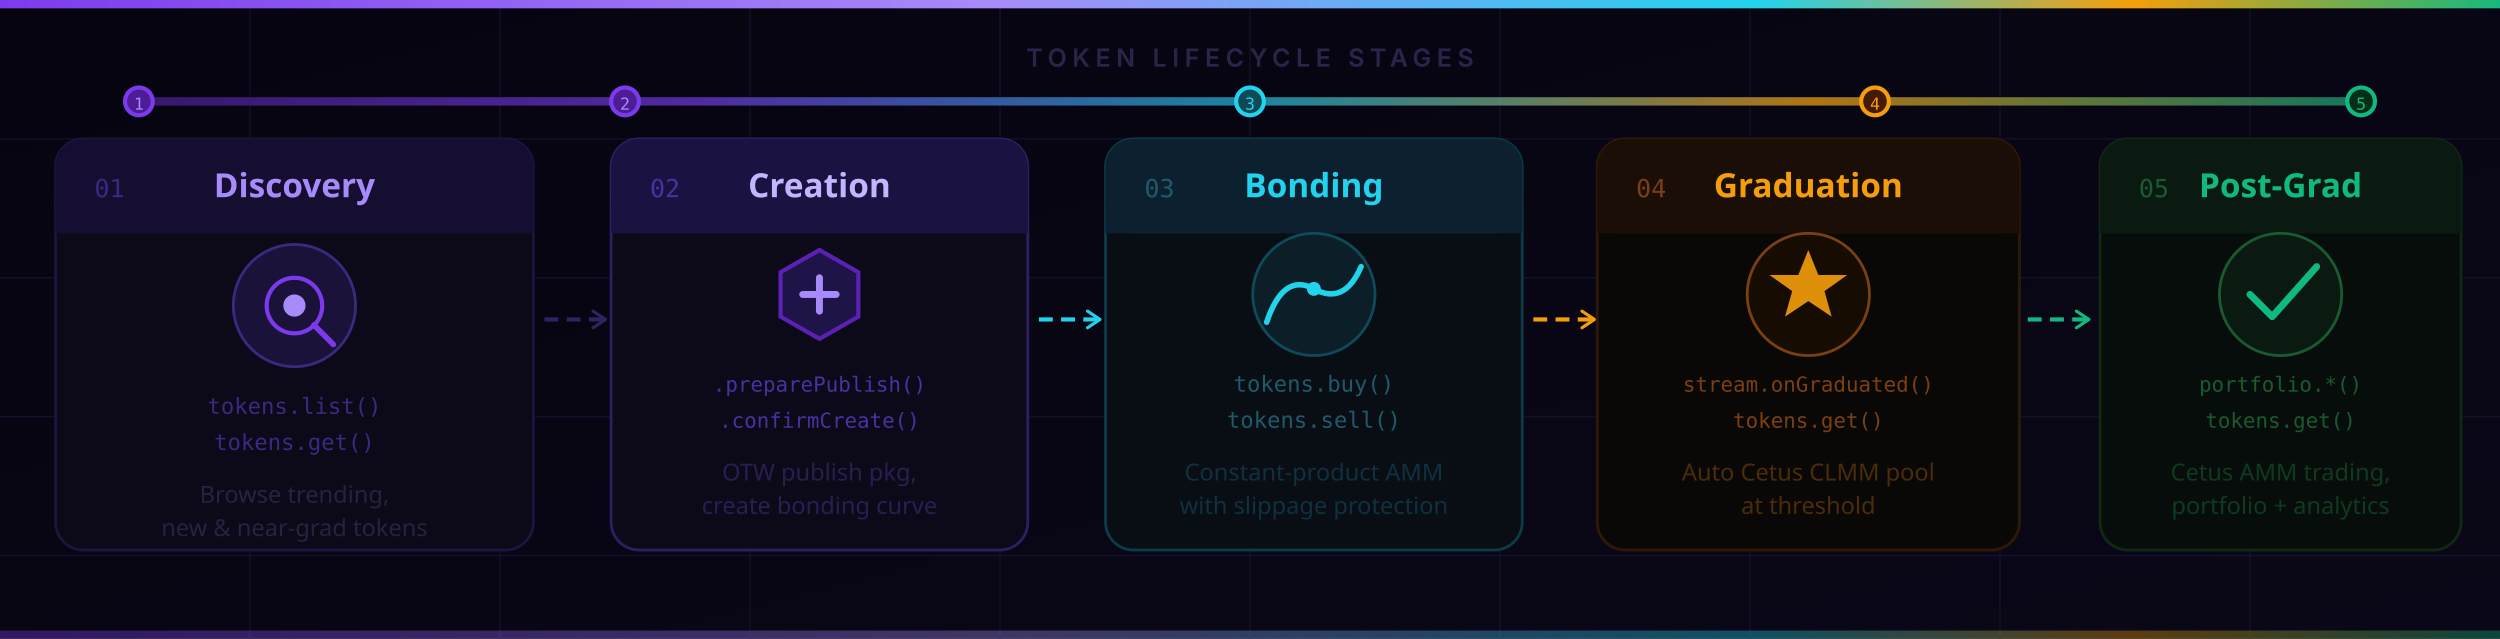
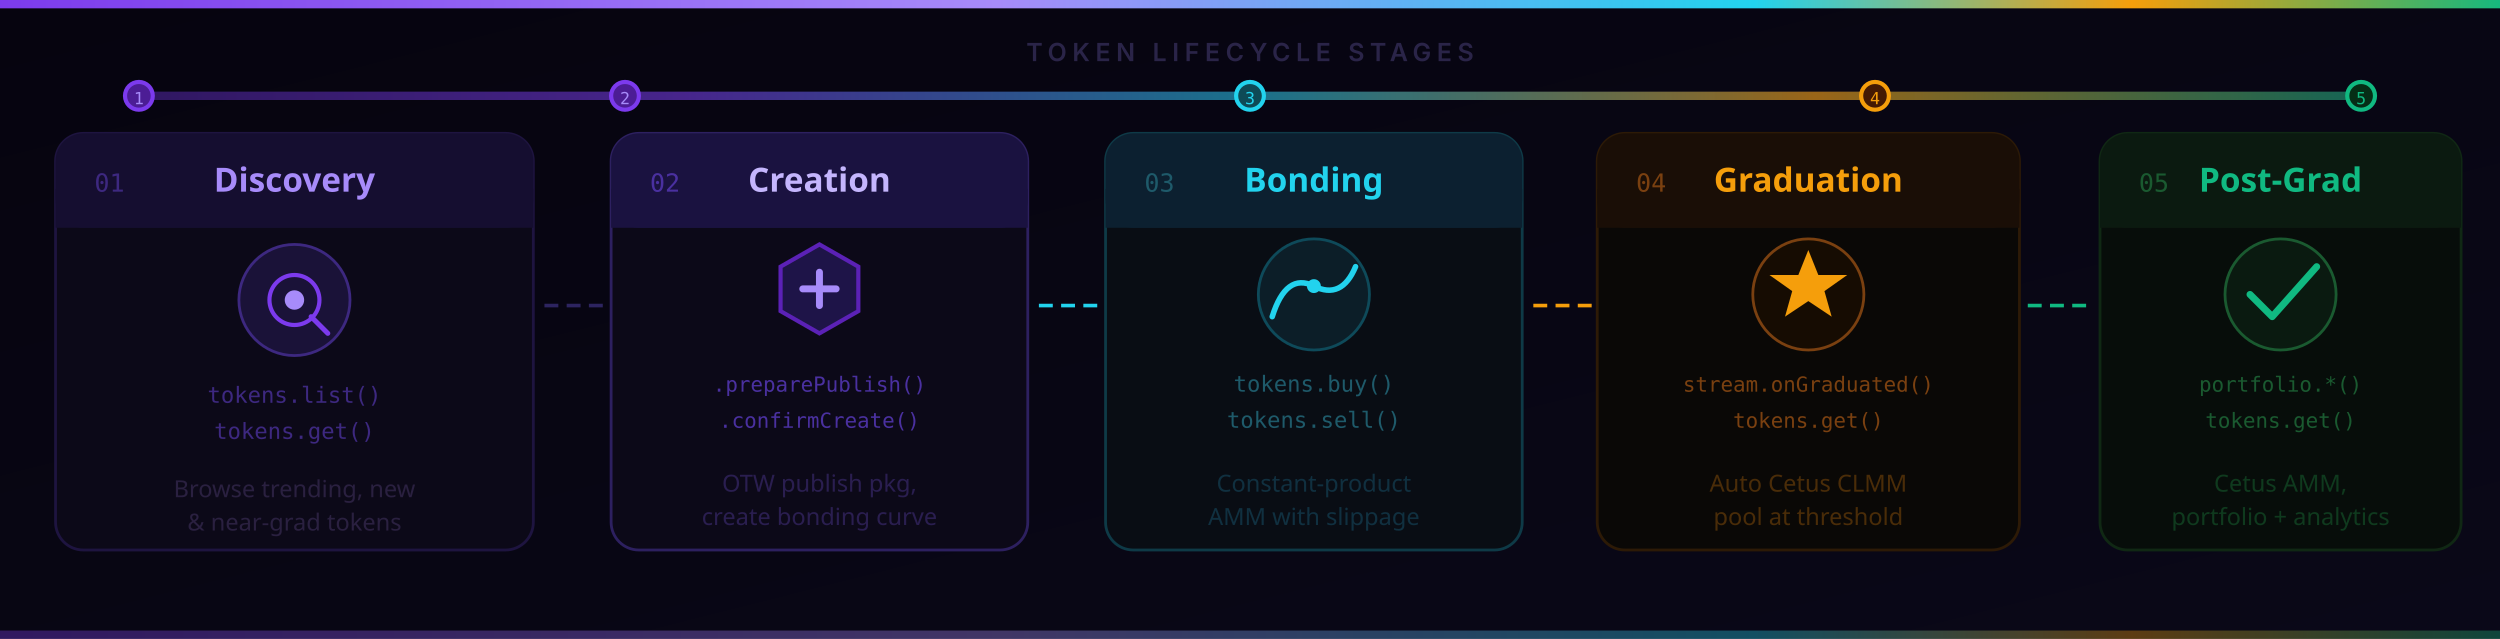
<svg xmlns="http://www.w3.org/2000/svg" width="900" height="230" viewBox="0 0 900 230">
  <defs>
    <linearGradient id="bg" x1="0%" y1="0%" x2="100%" y2="100%">
      <stop offset="0%" stop-color="#06040F" />
      <stop offset="100%" stop-color="#0A0818" />
    </linearGradient>
-     <linearGradient id="top-bar" x1="0%" y1="0%" x2="100%" y2="0%">
+     <linearGradient id="bar" x1="0%" y1="0%" x2="100%" y2="0%">
      <stop offset="0%" stop-color="#7C3AED" />
      <stop offset="40%" stop-color="#A78BFA" />
      <stop offset="70%" stop-color="#22D3EE" />
      <stop offset="85%" stop-color="#F59E0B" />
      <stop offset="100%" stop-color="#10B981" />
    </linearGradient>
-     <linearGradient id="progress-bar" x1="0%" y1="0%" x2="100%" y2="0%">
-       <stop offset="0%" stop-color="#4C1D95" stop-opacity="0.6" />
-       <stop offset="25%" stop-color="#7C3AED" stop-opacity="0.6" />
-       <stop offset="50%" stop-color="#22D3EE" stop-opacity="0.6" />
-       <stop offset="75%" stop-color="#F59E0B" stop-opacity="0.7" />
-       <stop offset="100%" stop-color="#10B981" stop-opacity="0.6" />
+     <linearGradient id="pbar" x1="0%" y1="0%" x2="100%" y2="0%">
+       <stop offset="0%" stop-color="#4C1D95" stop-opacity="0.5" />
+       <stop offset="25%" stop-color="#7C3AED" stop-opacity="0.5" />
+       <stop offset="50%" stop-color="#22D3EE" stop-opacity="0.5" />
+       <stop offset="75%" stop-color="#F59E0B" stop-opacity="0.6" />
+       <stop offset="100%" stop-color="#10B981" stop-opacity="0.5" />
    </linearGradient>
-     <marker id="arr" viewBox="0 0 10 10" refX="8" refY="5" markerWidth="5" markerHeight="5" orient="auto-start-reverse">
-       <path d="M2 1L8 5L2 9" fill="none" stroke="context-stroke" stroke-width="1.5" stroke-linecap="round" stroke-linejoin="round" />
+     <marker id="arr" viewBox="0 0 10 10" refX="8" refY="5" markerWidth="5" markerHeight="5" orient="auto">
+       <path d="M2,1 L8,5 L2,9" fill="none" stroke="currentColor" stroke-width="1.3" />
    </marker>
  </defs>
  <style>
-     @keyframes reveal { 0%,100%{opacity:.7} 50%{opacity:1} }
-     .s1{animation:reveal 4s ease-in-out 0s infinite}
-     .s2{animation:reveal 4s ease-in-out .8s infinite}
-     .s3{animation:reveal 4s ease-in-out 1.6s infinite}
-     .s4{animation:reveal 4s ease-in-out 2.4s infinite}
-     .s5{animation:reveal 4s ease-in-out 3.2s infinite}
-     @keyframes flow-right { to{stroke-dashoffset:-14} }
-     .flow { stroke-dasharray:5 3; animation:flow-right 1.3s linear infinite; }
+     
+     @keyframes rv{0%,100%{opacity:.6}50%{opacity:1}}
+     @keyframes fd{to{stroke-dashoffset:-14}}
+     .s1{animation:rv 4s ease-in-out 0s infinite}
+     .s2{animation:rv 4s ease-in-out .8s infinite}
+     .s3{animation:rv 4s ease-in-out 1.6s infinite}
+     .s4{animation:rv 4s ease-in-out 2.4s infinite}
+     .s5{animation:rv 4s ease-in-out 3.2s infinite}
+     .fl{stroke-dasharray:5 3;animation:fd 1.3s linear infinite}
+     
  </style>
  <rect width="900" height="230" fill="url(#bg)" />
-   <g stroke="#12102A" stroke-width="0.5">
-     <line x1="0" y1="50" x2="900" y2="50" />
-     <line x1="0" y1="100" x2="900" y2="100" />
-     <line x1="0" y1="150" x2="900" y2="150" />
-     <line x1="0" y1="200" x2="900" y2="200" />
-     <line x1="90" y1="0" x2="90" y2="230" />
-     <line x1="180" y1="0" x2="180" y2="230" />
-     <line x1="270" y1="0" x2="270" y2="230" />
-     <line x1="360" y1="0" x2="360" y2="230" />
-     <line x1="450" y1="0" x2="450" y2="230" />
-     <line x1="540" y1="0" x2="540" y2="230" />
-     <line x1="630" y1="0" x2="630" y2="230" />
-     <line x1="720" y1="0" x2="720" y2="230" />
-     <line x1="810" y1="0" x2="810" y2="230" />
-   </g>
-   <rect x="0" y="0" width="900" height="3" fill="url(#top-bar)" />
-   <text x="450" y="24" font-family="-apple-system,BlinkMacSystemFont,system-ui,sans-serif" font-size="9" font-weight="600" text-anchor="middle" fill="#2A2448" letter-spacing="2">
-     TOKEN LIFECYCLE STAGES
-   </text>
-   <rect x="50" y="35" width="800" height="3" rx="1.5" fill="#12102A" />
-   <rect x="50" y="35" width="800" height="3" rx="1.5" fill="url(#progress-bar)" />
-   <line x1="196" y1="115" x2="218" y2="115" stroke="#2D2460" stroke-width="1.5" marker-end="url(#arr)" class="flow" />
-   <line x1="374" y1="115" x2="396" y2="115" stroke="#22D3EE" stroke-width="1.5" marker-end="url(#arr)" class="flow" />
-   <line x1="552" y1="115" x2="574" y2="115" stroke="#F59E0B" stroke-width="1.5" marker-end="url(#arr)" class="flow" />
-   <line x1="730" y1="115" x2="752" y2="115" stroke="#10B981" stroke-width="1.5" marker-end="url(#arr)" class="flow" />
+   <rect x="0" y="0" width="900" height="3" fill="url(#bar)" />
+   <text x="450" y="22" font-family="-apple-system,BlinkMacSystemFont,system-ui,sans-serif" font-size="9" font-weight="600" text-anchor="middle" fill="#2A2448" letter-spacing="2">TOKEN LIFECYCLE STAGES</text>
+   <rect x="50" y="33" width="800" height="3" rx="1.5" fill="#12102A" />
+   <rect x="50" y="33" width="800" height="3" rx="1.5" fill="url(#pbar)" />
+   <line x1="196" y1="110" x2="218" y2="110" stroke="#2D2460" stroke-width="1.3" class="fl" />
+   <line x1="374" y1="110" x2="396" y2="110" stroke="#22D3EE" stroke-width="1.3" class="fl" />
+   <line x1="552" y1="110" x2="574" y2="110" stroke="#F59E0B" stroke-width="1.3" class="fl" />
+   <line x1="730" y1="110" x2="752" y2="110" stroke="#10B981" stroke-width="1.3" class="fl" />
  <g class="s1">
-     <circle cx="50" cy="36.5" r="5" fill="#4C1D95" stroke="#7C3AED" stroke-width="1.5" />
-     <text x="50" y="39.5" font-family="monospace" font-size="6" text-anchor="middle" fill="#A78BFA">1</text>
-     <rect x="20" y="50" width="172" height="148" rx="10" fill="#0C0918" stroke="#1E1440" stroke-width="1" />
-     <rect x="20" y="50" width="172" height="34" rx="10" fill="#150E30" />
-     <rect x="20" y="70" width="172" height="14" fill="#150E30" />
-     <text x="34" y="71" font-family="'SF Mono',monospace" font-size="9" fill="#3D2880">01</text>
-     <text x="106" y="71" font-family="system-ui,sans-serif" font-size="12" font-weight="700" text-anchor="middle" fill="#A78BFA">Discovery</text>
-     <circle cx="106" cy="110" r="22" fill="#1A1238" stroke="#3D2880" stroke-width="1" />
-     <circle cx="106" cy="110" r="10" fill="none" stroke="#7C3AED" stroke-width="1.5" />
-     <circle cx="106" cy="110" r="4" fill="#A78BFA" />
-     <line x1="113" y1="117" x2="120" y2="124" stroke="#7C3AED" stroke-width="2" stroke-linecap="round" />
-     <text x="106" y="149" font-family="'SF Mono',monospace" font-size="8" text-anchor="middle" fill="#3D2880">
-       tokens.list()
-     </text>
-     <text x="106" y="162" font-family="'SF Mono',monospace" font-size="8" text-anchor="middle" fill="#3D2880">
-       tokens.get()
-     </text>
-     <text x="106" y="181" font-family="system-ui" font-size="8.5" text-anchor="middle" fill="#2A2040">
-       Browse trending,
-     </text>
-     <text x="106" y="193" font-family="system-ui" font-size="8.5" text-anchor="middle" fill="#2A2040">
-       new &amp; near-grad tokens
-     </text>
+     <circle cx="50" cy="34.5" r="5" fill="#4C1D95" stroke="#7C3AED" stroke-width="1.5" />
+     <text x="50" y="37.5" font-family="monospace" font-size="6" text-anchor="middle" fill="#A78BFA">1</text>
+     <rect x="20" y="48" width="172" height="150" rx="10" fill="#0C0918" stroke="#1E1440" stroke-width="1" />
+     <rect x="20" y="48" width="172" height="34" rx="10" fill="#150E30" />
+     <rect x="20" y="68" width="172" height="14" fill="#150E30" />
+     <text x="34" y="69" font-family="'SF Mono',monospace" font-size="9" fill="#3D2880">01</text>
+     <text x="106" y="69" font-family="system-ui,sans-serif" font-size="12" font-weight="700" text-anchor="middle" fill="#A78BFA">Discovery</text>
+     <circle cx="106" cy="108" r="20" fill="#1A1238" stroke="#3D2880" stroke-width="1" />
+     <circle cx="106" cy="108" r="9" fill="none" stroke="#7C3AED" stroke-width="1.5" />
+     <circle cx="106" cy="108" r="3.5" fill="#A78BFA" />
+     <line x1="112" y1="114" x2="118" y2="120" stroke="#7C3AED" stroke-width="1.8" stroke-linecap="round" />
+     <text x="106" y="145" font-family="'SF Mono',monospace" font-size="8" text-anchor="middle" fill="#3D2880">tokens.list()</text>
+     <text x="106" y="158" font-family="'SF Mono',monospace" font-size="8" text-anchor="middle" fill="#3D2880">tokens.get()</text>
+     <text x="106" y="179" font-family="system-ui" font-size="8.5" text-anchor="middle" fill="#2A2040">Browse trending, new</text>
+     <text x="106" y="191" font-family="system-ui" font-size="8.5" text-anchor="middle" fill="#2A2040">&amp; near-grad tokens</text>
  </g>
  <g class="s2">
-     <circle cx="225" cy="36.5" r="5" fill="#4C1D95" stroke="#7C3AED" stroke-width="1.5" />
-     <text x="225" y="39.5" font-family="monospace" font-size="6" text-anchor="middle" fill="#A78BFA">2</text>
-     <rect x="220" y="50" width="150" height="148" rx="10" fill="#0C0918" stroke="#2D2060" stroke-width="1" />
-     <rect x="220" y="50" width="150" height="34" rx="10" fill="#1A1240" />
-     <rect x="220" y="70" width="150" height="14" fill="#1A1240" />
-     <text x="234" y="71" font-family="'SF Mono',monospace" font-size="9" fill="#4A30A0">02</text>
-     <text x="295" y="71" font-family="system-ui,sans-serif" font-size="12" font-weight="700" text-anchor="middle" fill="#C4B5FD">Creation</text>
-     <polygon points="295,90 309,98 309,114 295,122 281,114 281,98" fill="#1E1448" stroke="#5B21B6" stroke-width="1.5" />
-     <line x1="295" y1="100" x2="295" y2="112" stroke="#A78BFA" stroke-width="2.5" stroke-linecap="round" />
-     <line x1="289" y1="106" x2="301" y2="106" stroke="#A78BFA" stroke-width="2.5" stroke-linecap="round" />
-     <text x="295" y="141" font-family="'SF Mono',monospace" font-size="7.5" text-anchor="middle" fill="#4A30A0">
-       .preparePublish()
-     </text>
-     <text x="295" y="154" font-family="'SF Mono',monospace" font-size="7.5" text-anchor="middle" fill="#4A30A0">
-       .confirmCreate()
-     </text>
-     <text x="295" y="173" font-family="system-ui" font-size="8.5" text-anchor="middle" fill="#2A1E50">
-       OTW publish pkg,
-     </text>
-     <text x="295" y="185" font-family="system-ui" font-size="8.5" text-anchor="middle" fill="#2A1E50">
-       create bonding curve
-     </text>
+     <circle cx="225" cy="34.5" r="5" fill="#4C1D95" stroke="#7C3AED" stroke-width="1.5" />
+     <text x="225" y="37.5" font-family="monospace" font-size="6" text-anchor="middle" fill="#A78BFA">2</text>
+     <rect x="220" y="48" width="150" height="150" rx="10" fill="#0C0918" stroke="#2D2060" stroke-width="1" />
+     <rect x="220" y="48" width="150" height="34" rx="10" fill="#1A1240" />
+     <rect x="220" y="68" width="150" height="14" fill="#1A1240" />
+     <text x="234" y="69" font-family="'SF Mono',monospace" font-size="9" fill="#4A30A0">02</text>
+     <text x="295" y="69" font-family="system-ui,sans-serif" font-size="12" font-weight="700" text-anchor="middle" fill="#C4B5FD">Creation</text>
+     <polygon points="295,88 309,96 309,112 295,120 281,112 281,96" fill="#1E1448" stroke="#5B21B6" stroke-width="1.5" />
+     <line x1="295" y1="98" x2="295" y2="110" stroke="#A78BFA" stroke-width="2.5" stroke-linecap="round" />
+     <line x1="289" y1="104" x2="301" y2="104" stroke="#A78BFA" stroke-width="2.5" stroke-linecap="round" />
+     <text x="295" y="141" font-family="'SF Mono',monospace" font-size="7.5" text-anchor="middle" fill="#4A30A0">.preparePublish()</text>
+     <text x="295" y="154" font-family="'SF Mono',monospace" font-size="7.5" text-anchor="middle" fill="#4A30A0">.confirmCreate()</text>
+     <text x="295" y="177" font-family="system-ui" font-size="8.5" text-anchor="middle" fill="#2A1E50">OTW publish pkg,</text>
+     <text x="295" y="189" font-family="system-ui" font-size="8.5" text-anchor="middle" fill="#2A1E50">create bonding curve</text>
  </g>
  <g class="s3">
-     <circle cx="450" cy="36.5" r="5" fill="#0E4A56" stroke="#22D3EE" stroke-width="1.5" />
-     <text x="450" y="39.5" font-family="monospace" font-size="6" text-anchor="middle" fill="#22D3EE">3</text>
-     <rect x="398" y="50" width="150" height="148" rx="10" fill="#090D14" stroke="#0E3A47" stroke-width="1" />
-     <rect x="398" y="50" width="150" height="34" rx="10" fill="#0C2030" />
-     <rect x="398" y="70" width="150" height="14" fill="#0C2030" />
-     <text x="412" y="71" font-family="'SF Mono',monospace" font-size="9" fill="#1E5A6A">03</text>
-     <text x="473" y="71" font-family="system-ui,sans-serif" font-size="12" font-weight="700" text-anchor="middle" fill="#22D3EE">Bonding</text>
-     <circle cx="473" cy="106" r="22" fill="#0C1E28" stroke="#0E4A5A" stroke-width="1" />
-     <path d="M456,116 Q462,98 473,104 Q484,110 490,96" fill="none" stroke="#22D3EE" stroke-width="2" stroke-linecap="round" />
-     <circle cx="473" cy="104" r="2.5" fill="#22D3EE" />
-     <text x="473" y="141" font-family="'SF Mono',monospace" font-size="8" text-anchor="middle" fill="#1E5A6A">
-       tokens.buy()
-     </text>
-     <text x="473" y="154" font-family="'SF Mono',monospace" font-size="8" text-anchor="middle" fill="#1E5A6A">
-       tokens.sell()
-     </text>
-     <text x="473" y="173" font-family="system-ui" font-size="8.5" text-anchor="middle" fill="#103040">
-       Constant-product AMM
-     </text>
-     <text x="473" y="185" font-family="system-ui" font-size="8.5" text-anchor="middle" fill="#103040">
-       with slippage protection
-     </text>
+     <circle cx="450" cy="34.5" r="5" fill="#0E4A56" stroke="#22D3EE" stroke-width="1.5" />
+     <text x="450" y="37.5" font-family="monospace" font-size="6" text-anchor="middle" fill="#22D3EE">3</text>
+     <rect x="398" y="48" width="150" height="150" rx="10" fill="#090D14" stroke="#0E3A47" stroke-width="1" />
+     <rect x="398" y="48" width="150" height="34" rx="10" fill="#0C2030" />
+     <rect x="398" y="68" width="150" height="14" fill="#0C2030" />
+     <text x="412" y="69" font-family="'SF Mono',monospace" font-size="9" fill="#1E5A6A">03</text>
+     <text x="473" y="69" font-family="system-ui,sans-serif" font-size="12" font-weight="700" text-anchor="middle" fill="#22D3EE">Bonding</text>
+     <circle cx="473" cy="106" r="20" fill="#0C1E28" stroke="#0E4A5A" stroke-width="1" />
+     <path d="M458,114 Q463,98 473,103 Q483,108 488,96" fill="none" stroke="#22D3EE" stroke-width="2" stroke-linecap="round" />
+     <circle cx="473" cy="103" r="2.5" fill="#22D3EE" />
+     <text x="473" y="141" font-family="'SF Mono',monospace" font-size="8" text-anchor="middle" fill="#1E5A6A">tokens.buy()</text>
+     <text x="473" y="154" font-family="'SF Mono',monospace" font-size="8" text-anchor="middle" fill="#1E5A6A">tokens.sell()</text>
+     <text x="473" y="177" font-family="system-ui" font-size="8.5" text-anchor="middle" fill="#103040">Constant-product</text>
+     <text x="473" y="189" font-family="system-ui" font-size="8.5" text-anchor="middle" fill="#103040">AMM with slippage</text>
  </g>
  <g class="s4">
-     <circle cx="675" cy="36.5" r="5" fill="#451A03" stroke="#F59E0B" stroke-width="1.5" />
-     <text x="675" y="39.5" font-family="monospace" font-size="6" text-anchor="middle" fill="#F59E0B">4</text>
-     <rect x="575" y="50" width="152" height="148" rx="10" fill="#0A0806" stroke="#2D1A06" stroke-width="1" />
-     <rect x="575" y="50" width="152" height="34" rx="10" fill="#1A0E06" />
-     <rect x="575" y="70" width="152" height="14" fill="#1A0E06" />
-     <text x="589" y="71" font-family="'SF Mono',monospace" font-size="9" fill="#7A4010">04</text>
-     <text x="651" y="71" font-family="system-ui,sans-serif" font-size="12" font-weight="700" text-anchor="middle" fill="#F59E0B">Graduation</text>
-     <circle cx="651" cy="106" r="22" fill="#160C02" stroke="#7A4010" stroke-width="1" />
-     <polygon points="651,90 654.6,99 665,99 656.8,104.8 659.4,114 651,108.4 642.6,114 645.2,104.8 637,99 647.4,99" fill="#F59E0B" opacity="0.9" />
-     <text x="651" y="141" font-family="'SF Mono',monospace" font-size="7.5" text-anchor="middle" fill="#7A4010">
-       stream.onGraduated()
-     </text>
-     <text x="651" y="154" font-family="'SF Mono',monospace" font-size="7.5" text-anchor="middle" fill="#7A4010">
-       tokens.get()
-     </text>
-     <text x="651" y="173" font-family="system-ui" font-size="8.5" text-anchor="middle" fill="#4A2C08">
-       Auto Cetus CLMM pool
-     </text>
-     <text x="651" y="185" font-family="system-ui" font-size="8.5" text-anchor="middle" fill="#4A2C08">
-       at threshold
-     </text>
+     <circle cx="675" cy="34.5" r="5" fill="#451A03" stroke="#F59E0B" stroke-width="1.5" />
+     <text x="675" y="37.5" font-family="monospace" font-size="6" text-anchor="middle" fill="#F59E0B">4</text>
+     <rect x="575" y="48" width="152" height="150" rx="10" fill="#0A0806" stroke="#2D1A06" stroke-width="1" />
+     <rect x="575" y="48" width="152" height="34" rx="10" fill="#1A0E06" />
+     <rect x="575" y="68" width="152" height="14" fill="#1A0E06" />
+     <text x="589" y="69" font-family="'SF Mono',monospace" font-size="9" fill="#7A4010">04</text>
+     <text x="651" y="69" font-family="system-ui,sans-serif" font-size="12" font-weight="700" text-anchor="middle" fill="#F59E0B">Graduation</text>
+     <circle cx="651" cy="106" r="20" fill="#160C02" stroke="#7A4010" stroke-width="1" />
+     <polygon points="651,90 654.6,99 665,99 656.8,104.8 659.4,114 651,108.4 642.6,114 645.2,104.8 637,99 647.4,99" fill="#F59E0B" />
+     <text x="651" y="141" font-family="'SF Mono',monospace" font-size="7.5" text-anchor="middle" fill="#7A4010">stream.onGraduated()</text>
+     <text x="651" y="154" font-family="'SF Mono',monospace" font-size="7.5" text-anchor="middle" fill="#7A4010">tokens.get()</text>
+     <text x="651" y="177" font-family="system-ui" font-size="8.5" text-anchor="middle" fill="#4A2C08">Auto Cetus CLMM</text>
+     <text x="651" y="189" font-family="system-ui" font-size="8.5" text-anchor="middle" fill="#4A2C08">pool at threshold</text>
  </g>
  <g class="s5">
-     <circle cx="850" cy="36.5" r="5" fill="#052E16" stroke="#10B981" stroke-width="1.5" />
-     <text x="850" y="39.5" font-family="monospace" font-size="6" text-anchor="middle" fill="#10B981">5</text>
-     <rect x="756" y="50" width="130" height="148" rx="10" fill="#070D0A" stroke="#102814" stroke-width="1" />
-     <rect x="756" y="50" width="130" height="34" rx="10" fill="#0B1A10" />
-     <rect x="756" y="70" width="130" height="14" fill="#0B1A10" />
-     <text x="770" y="71" font-family="'SF Mono',monospace" font-size="9" fill="#1A5A30">05</text>
-     <text x="821" y="71" font-family="system-ui,sans-serif" font-size="12" font-weight="700" text-anchor="middle" fill="#10B981">Post-Grad</text>
-     <circle cx="821" cy="106" r="22" fill="#0A1A10" stroke="#1A5A30" stroke-width="1" />
+     <circle cx="850" cy="34.5" r="5" fill="#052E16" stroke="#10B981" stroke-width="1.5" />
+     <text x="850" y="37.5" font-family="monospace" font-size="6" text-anchor="middle" fill="#10B981">5</text>
+     <rect x="756" y="48" width="130" height="150" rx="10" fill="#070D0A" stroke="#102814" stroke-width="1" />
+     <rect x="756" y="48" width="130" height="34" rx="10" fill="#0B1A10" />
+     <rect x="756" y="68" width="130" height="14" fill="#0B1A10" />
+     <text x="770" y="69" font-family="'SF Mono',monospace" font-size="9" fill="#1A5A30">05</text>
+     <text x="821" y="69" font-family="system-ui,sans-serif" font-size="12" font-weight="700" text-anchor="middle" fill="#10B981">Post-Grad</text>
+     <circle cx="821" cy="106" r="20" fill="#0A1A10" stroke="#1A5A30" stroke-width="1" />
    <path d="M810,106 L818,114 L834,96" fill="none" stroke="#10B981" stroke-width="2.5" stroke-linecap="round" stroke-linejoin="round" />
-     <text x="821" y="141" font-family="'SF Mono',monospace" font-size="7.5" text-anchor="middle" fill="#1A5A30">
-       portfolio.*()
-     </text>
-     <text x="821" y="154" font-family="'SF Mono',monospace" font-size="7.5" text-anchor="middle" fill="#1A5A30">
-       tokens.get()
-     </text>
-     <text x="821" y="173" font-family="system-ui" font-size="8.5" text-anchor="middle" fill="#0F3A1E">
-       Cetus AMM trading,
-     </text>
-     <text x="821" y="185" font-family="system-ui" font-size="8.5" text-anchor="middle" fill="#0F3A1E">
-       portfolio + analytics
-     </text>
+     <text x="821" y="141" font-family="'SF Mono',monospace" font-size="7.5" text-anchor="middle" fill="#1A5A30">portfolio.*()</text>
+     <text x="821" y="154" font-family="'SF Mono',monospace" font-size="7.5" text-anchor="middle" fill="#1A5A30">tokens.get()</text>
+     <text x="821" y="177" font-family="system-ui" font-size="8.5" text-anchor="middle" fill="#0F3A1E">Cetus AMM,</text>
+     <text x="821" y="189" font-family="system-ui" font-size="8.5" text-anchor="middle" fill="#0F3A1E">portfolio + analytics</text>
  </g>
-   <rect x="0" y="227" width="900" height="3" fill="url(#top-bar)" opacity="0.35" />
+   <rect x="0" y="227" width="900" height="3" fill="url(#bar)" opacity="0.35" />
</svg>
